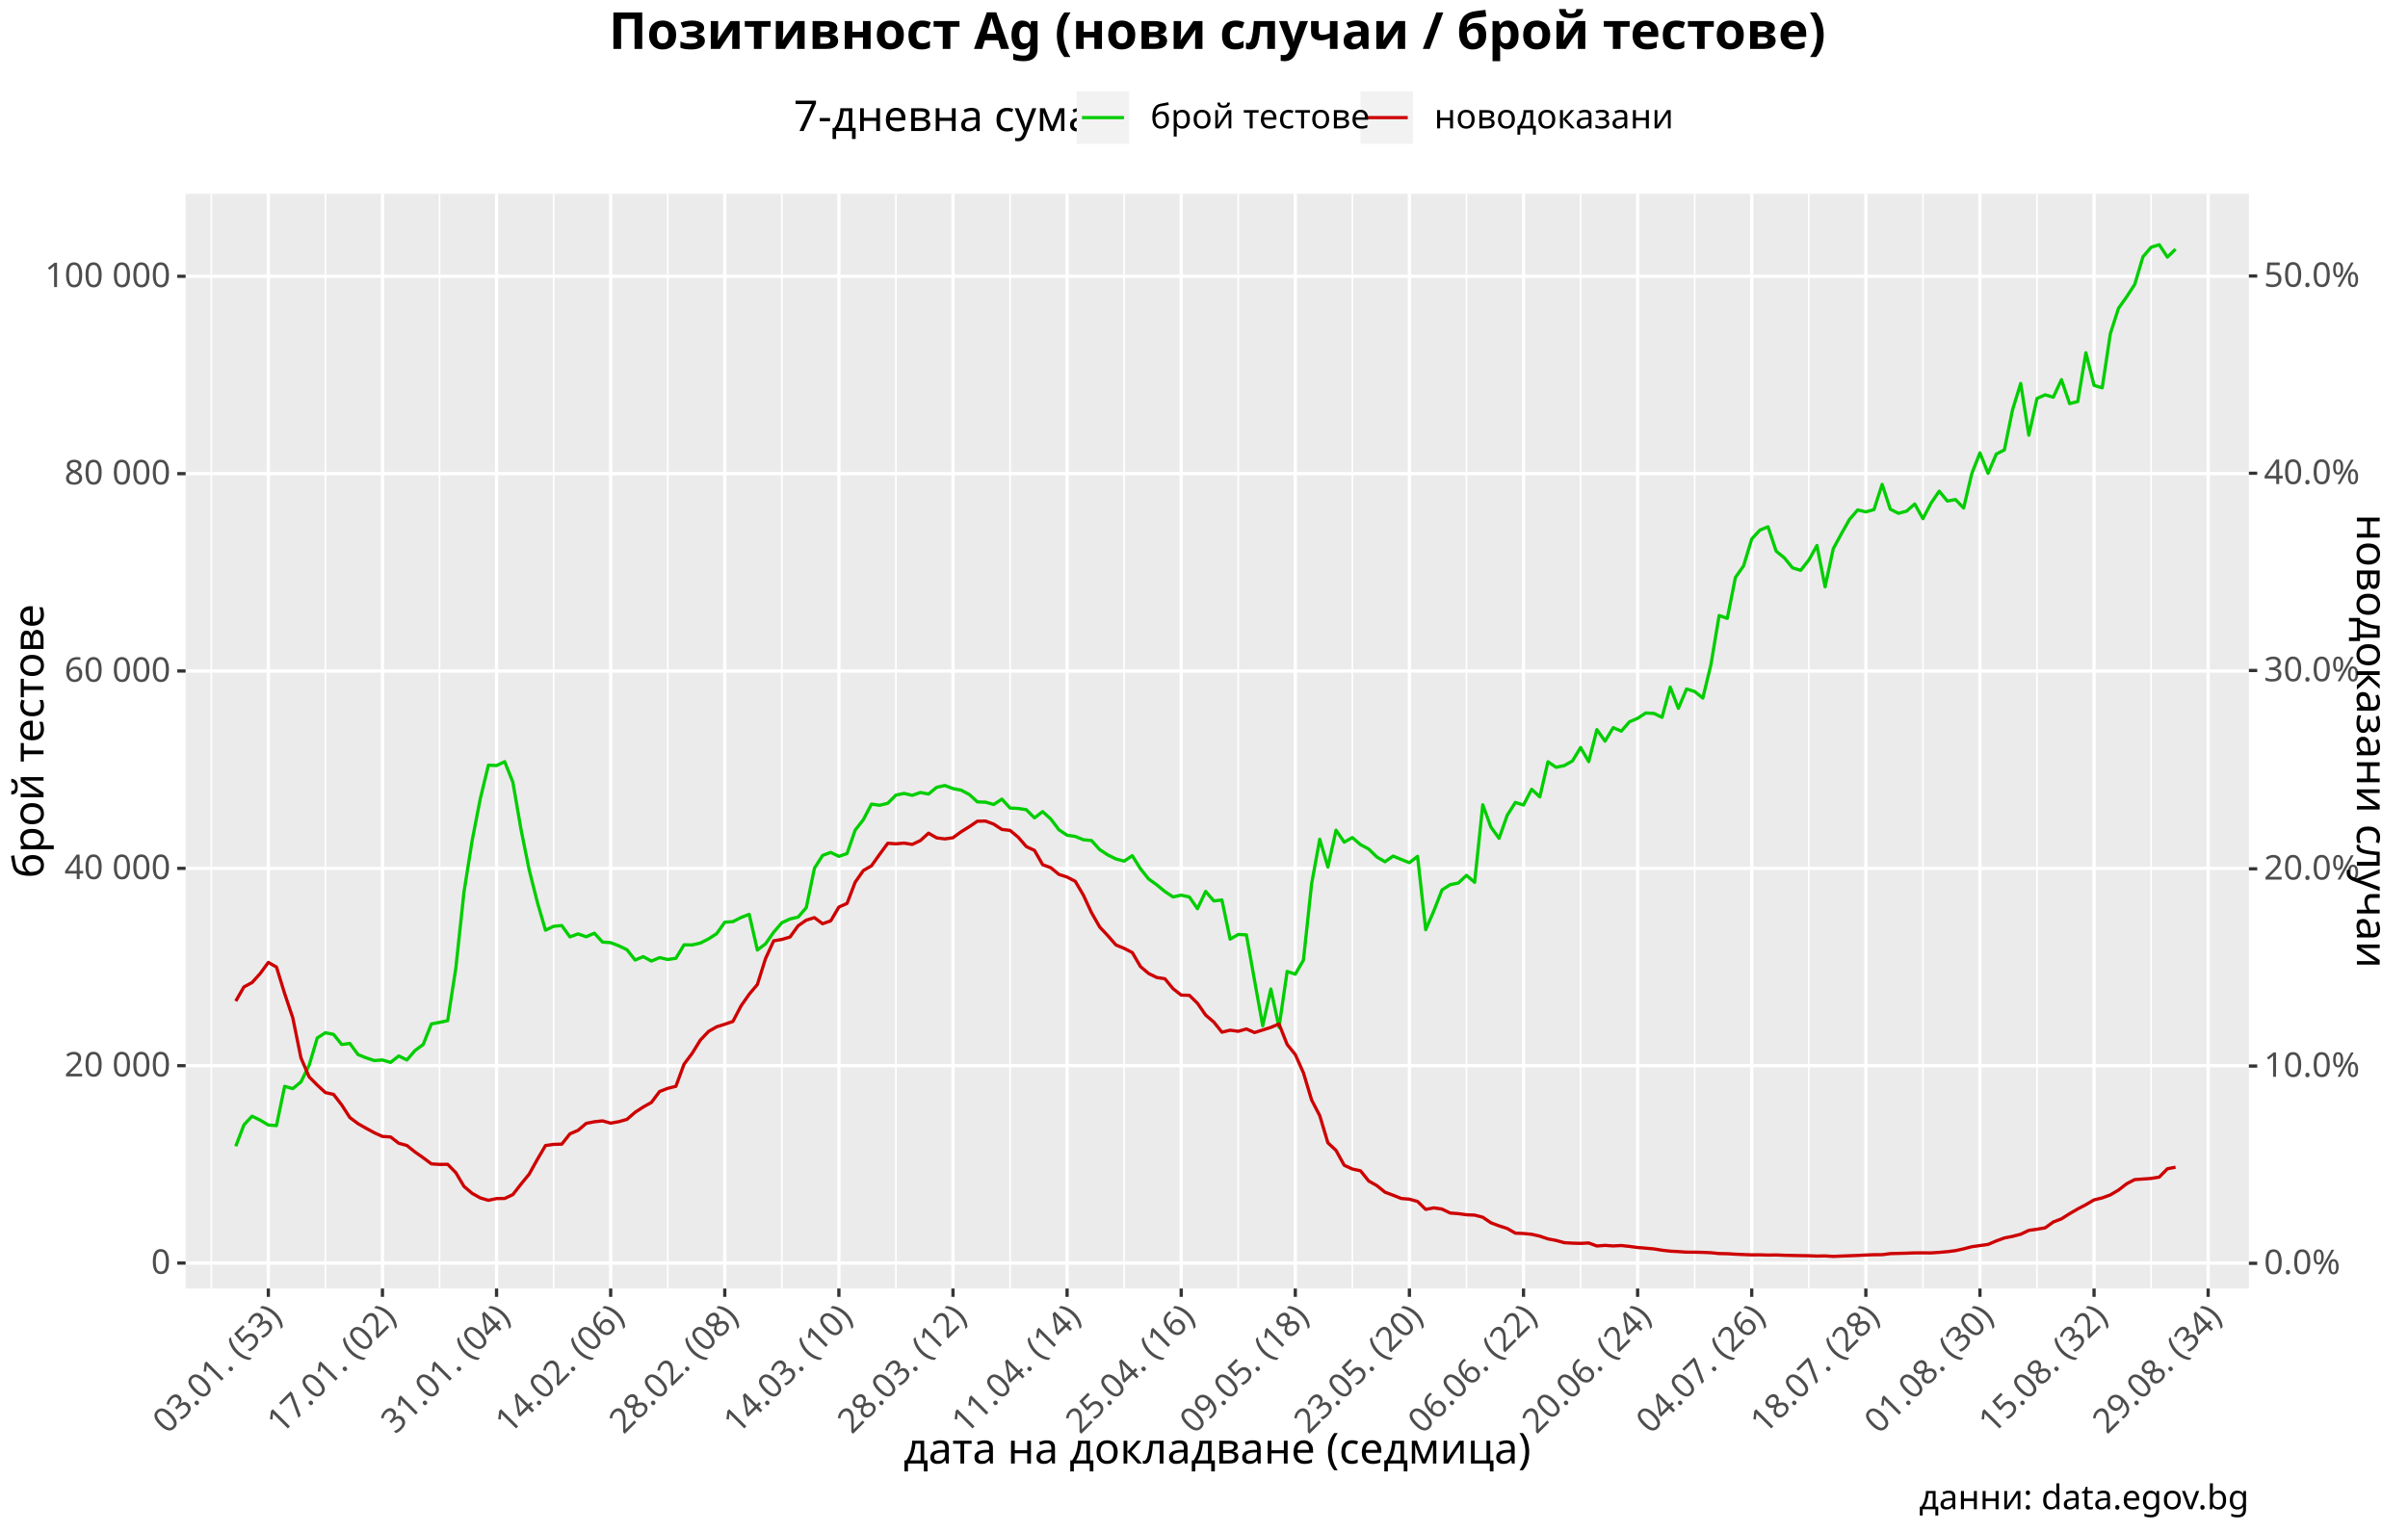
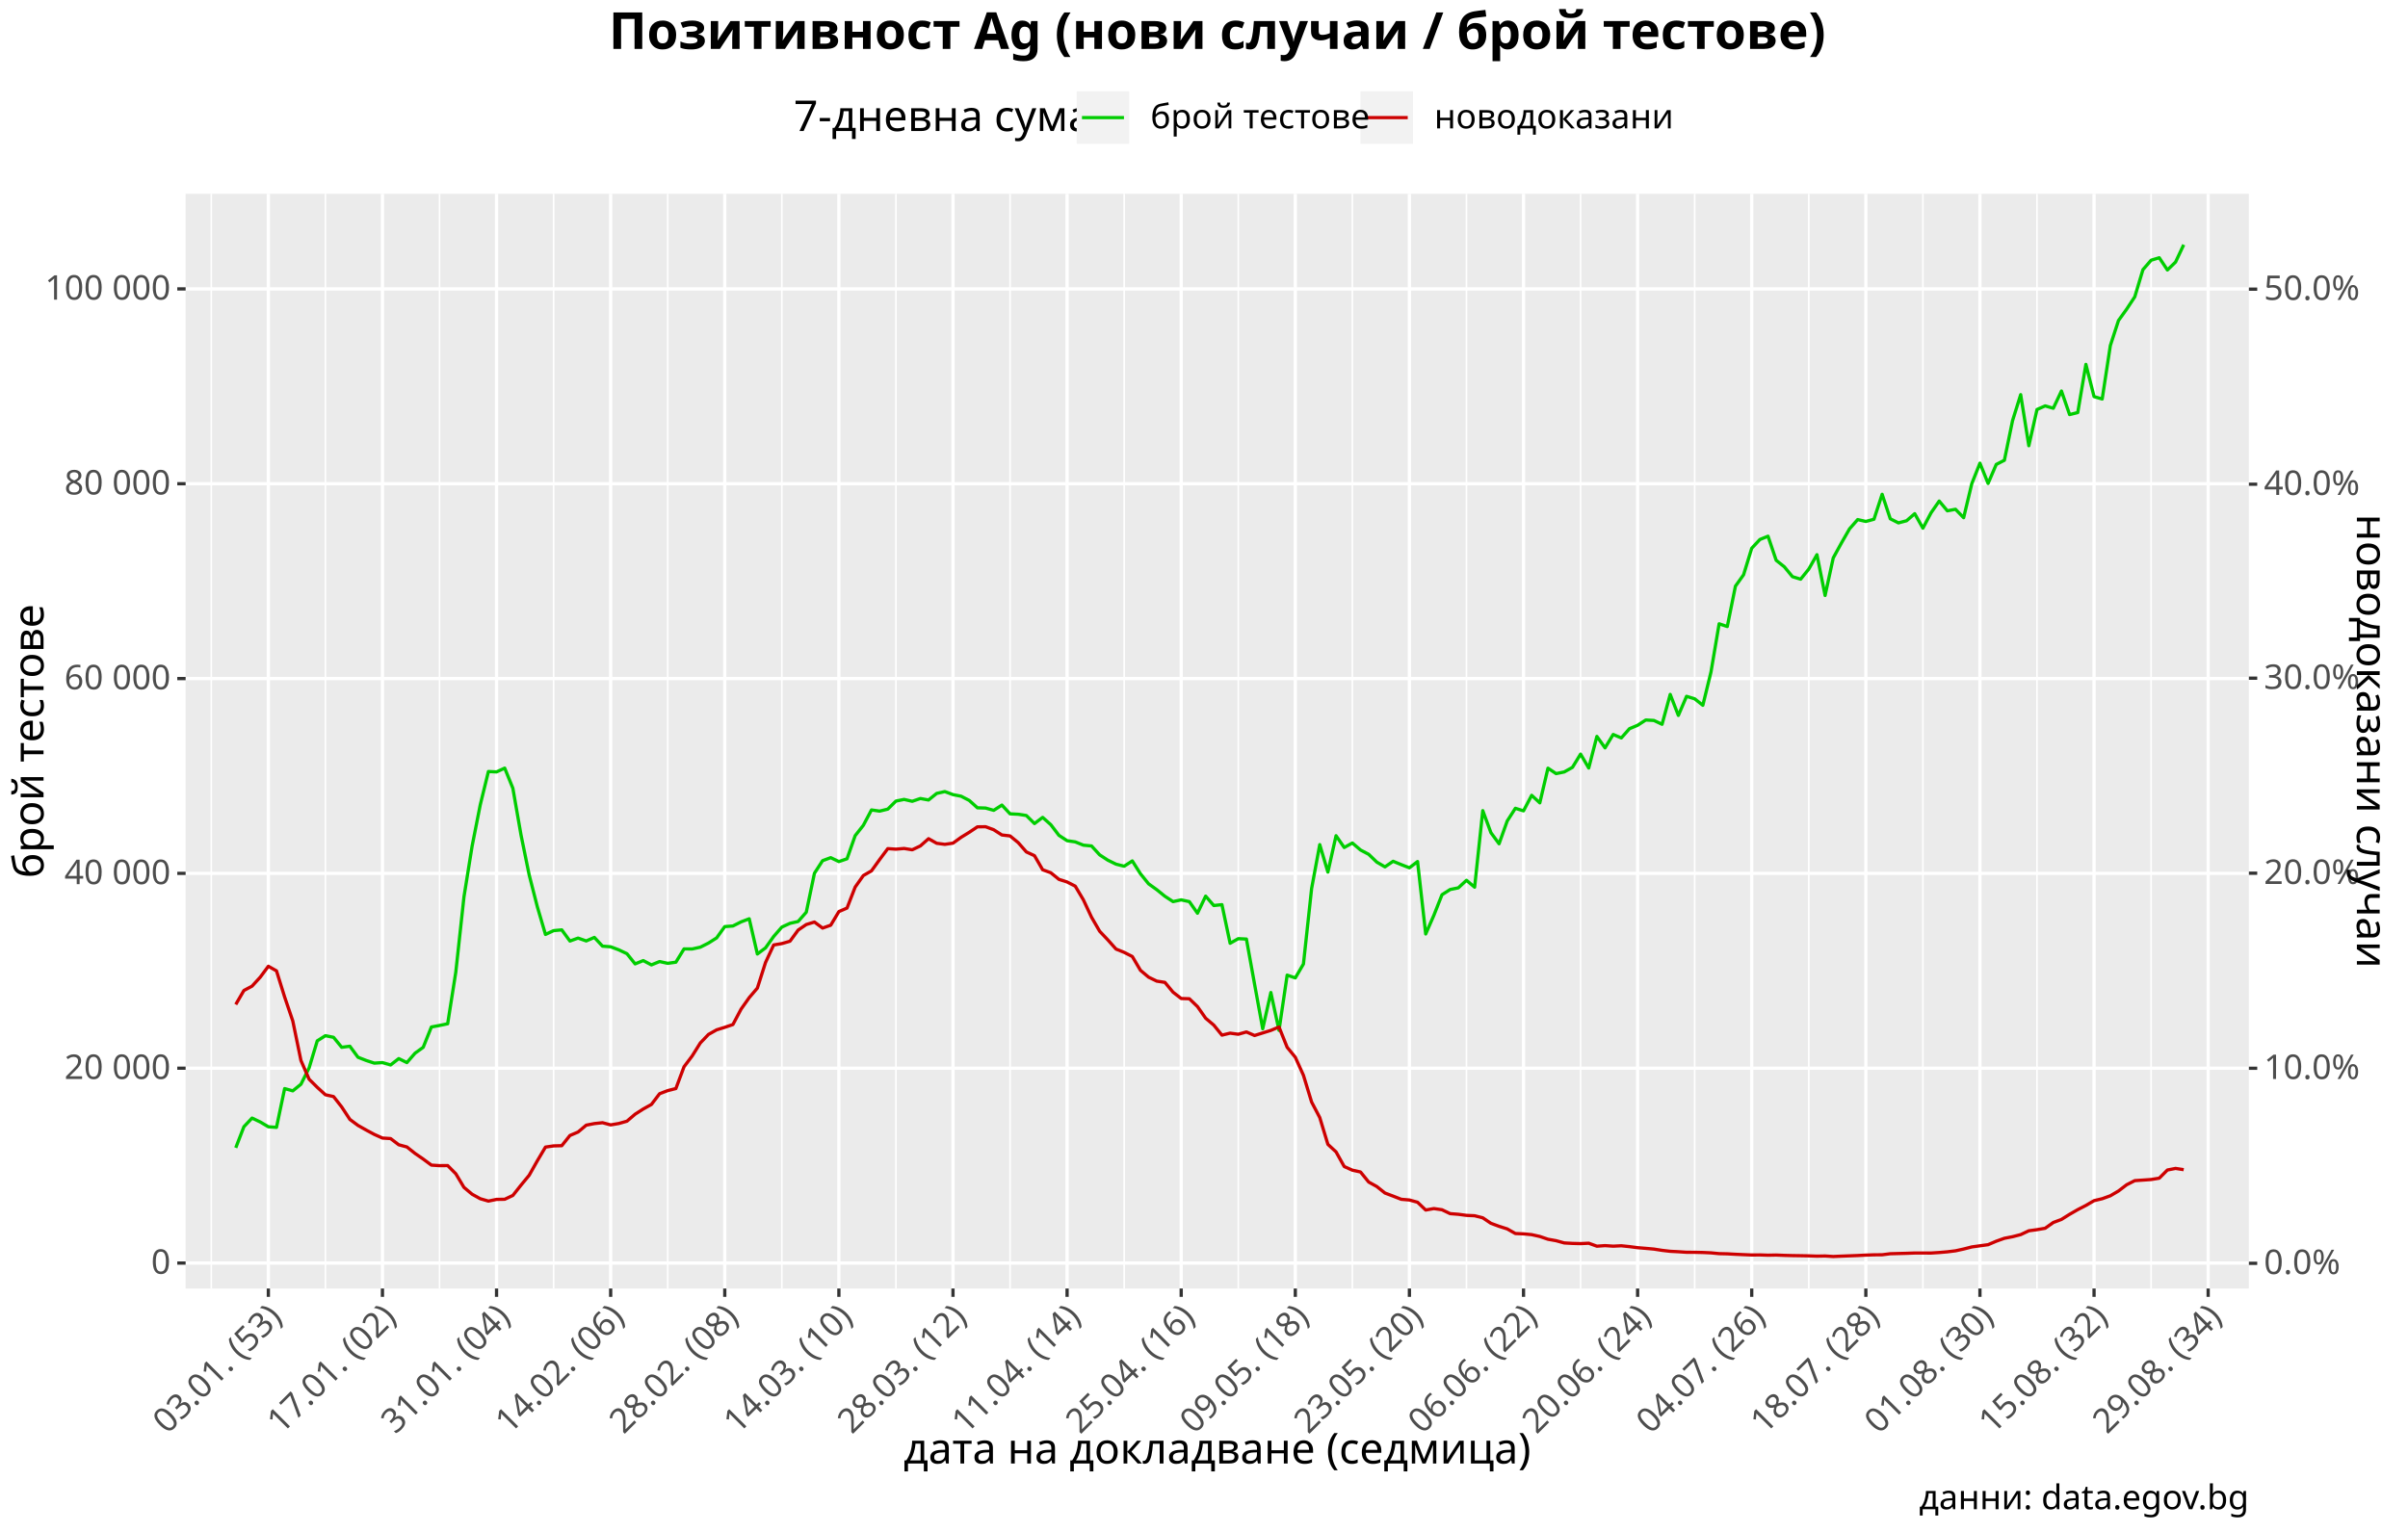
<svg xmlns="http://www.w3.org/2000/svg" class="svglite" viewBox="0 0 792.00 504.00">
  <defs>
    <style type="text/css">
    .svglite line, .svglite polyline, .svglite polygon, .svglite path, .svglite rect, .svglite circle {
      fill: none;
      stroke: #000000;
      stroke-linecap: round;
      stroke-linejoin: round;
      stroke-miterlimit: 10.00;
    }
  </style>
  </defs>
  <rect width="100%" height="100%" style="stroke: none; fill: #FFFFFF;" />
  <defs>
    <clipPath id="cpMC4wMHw3OTIuMDB8MC4wMHw1MDQuMDA=">
      <rect x="0.00" y="0.00" width="792.00" height="504.00" />
    </clipPath>
  </defs>
  <g clip-path="url(#cpMC4wMHw3OTIuMDB8MC4wMHw1MDQuMDA=)">
    <rect x="0.00" y="-0" width="792.00" height="504.00" style="stroke-width: 1.07; stroke: #FFFFFF; fill: #FFFFFF;" />
  </g>
  <defs>
    <clipPath id="cpNjEuMDV8NzM5LjY3fDYzLjc3fDQyMy45Mg==">
      <rect x="61.05" y="63.77" width="678.62" height="360.15" />
    </clipPath>
  </defs>
  <g clip-path="url(#cpNjEuMDV8NzM5LjY3fDYzLjc3fDQyMy45Mg==)">
    <rect x="61.05" y="63.77" width="678.62" height="360.15" style="stroke-width: 1.07; stroke: none; fill: #EBEBEB;" />
    <polyline points="69.50,423.92 69.50,63.77 " style="stroke-width: 0.53; stroke: #FFFFFF; stroke-linecap: butt;" />
    <polyline points="107.03,423.92 107.03,63.77 " style="stroke-width: 0.53; stroke: #FFFFFF; stroke-linecap: butt;" />
    <polyline points="144.56,423.92 144.56,63.77 " style="stroke-width: 0.53; stroke: #FFFFFF; stroke-linecap: butt;" />
    <polyline points="182.09,423.92 182.09,63.77 " style="stroke-width: 0.53; stroke: #FFFFFF; stroke-linecap: butt;" />
    <polyline points="219.62,423.92 219.62,63.77 " style="stroke-width: 0.53; stroke: #FFFFFF; stroke-linecap: butt;" />
    <polyline points="257.15,423.92 257.15,63.77 " style="stroke-width: 0.53; stroke: #FFFFFF; stroke-linecap: butt;" />
    <polyline points="294.68,423.92 294.68,63.77 " style="stroke-width: 0.53; stroke: #FFFFFF; stroke-linecap: butt;" />
    <polyline points="332.21,423.92 332.21,63.77 " style="stroke-width: 0.53; stroke: #FFFFFF; stroke-linecap: butt;" />
    <polyline points="369.74,423.92 369.74,63.77 " style="stroke-width: 0.53; stroke: #FFFFFF; stroke-linecap: butt;" />
    <polyline points="407.27,423.92 407.27,63.77 " style="stroke-width: 0.53; stroke: #FFFFFF; stroke-linecap: butt;" />
    <polyline points="444.80,423.92 444.80,63.77 " style="stroke-width: 0.53; stroke: #FFFFFF; stroke-linecap: butt;" />
    <polyline points="482.33,423.92 482.33,63.77 " style="stroke-width: 0.53; stroke: #FFFFFF; stroke-linecap: butt;" />
    <polyline points="519.86,423.92 519.86,63.77 " style="stroke-width: 0.53; stroke: #FFFFFF; stroke-linecap: butt;" />
    <polyline points="557.39,423.92 557.39,63.77 " style="stroke-width: 0.53; stroke: #FFFFFF; stroke-linecap: butt;" />
    <polyline points="594.92,423.92 594.92,63.77 " style="stroke-width: 0.53; stroke: #FFFFFF; stroke-linecap: butt;" />
    <polyline points="632.45,423.92 632.45,63.77 " style="stroke-width: 0.53; stroke: #FFFFFF; stroke-linecap: butt;" />
    <polyline points="669.98,423.92 669.98,63.77 " style="stroke-width: 0.53; stroke: #FFFFFF; stroke-linecap: butt;" />
    <polyline points="707.51,423.92 707.51,63.77 " style="stroke-width: 0.53; stroke: #FFFFFF; stroke-linecap: butt;" />
    <polyline points="61.05,415.54 739.67,415.54 " style="stroke-width: 1.07; stroke: #FFFFFF; stroke-linecap: butt;" />
-     <polyline points="61.05,350.61 739.67,350.61 " style="stroke-width: 1.07; stroke: #FFFFFF; stroke-linecap: butt;" />
-     <polyline points="61.05,285.69 739.67,285.69 " style="stroke-width: 1.07; stroke: #FFFFFF; stroke-linecap: butt;" />
-     <polyline points="61.05,220.76 739.67,220.76 " style="stroke-width: 1.07; stroke: #FFFFFF; stroke-linecap: butt;" />
-     <polyline points="61.05,155.83 739.67,155.83 " style="stroke-width: 1.07; stroke: #FFFFFF; stroke-linecap: butt;" />
-     <polyline points="61.05,90.90 739.67,90.90 " style="stroke-width: 1.07; stroke: #FFFFFF; stroke-linecap: butt;" />
+     <polyline points="61.05,351.44 739.67,351.44 " style="stroke-width: 1.07; stroke: #FFFFFF; stroke-linecap: butt;" />
+     <polyline points="61.05,287.34 739.67,287.34 " style="stroke-width: 1.07; stroke: #FFFFFF; stroke-linecap: butt;" />
+     <polyline points="61.05,223.25 739.67,223.25 " style="stroke-width: 1.07; stroke: #FFFFFF; stroke-linecap: butt;" />
+     <polyline points="61.05,159.15 739.67,159.15 " style="stroke-width: 1.07; stroke: #FFFFFF; stroke-linecap: butt;" />
+     <polyline points="61.05,95.05 739.67,95.05 " style="stroke-width: 1.07; stroke: #FFFFFF; stroke-linecap: butt;" />
    <polyline points="88.26,423.92 88.26,63.77 " style="stroke-width: 1.07; stroke: #FFFFFF; stroke-linecap: butt;" />
    <polyline points="125.79,423.92 125.79,63.77 " style="stroke-width: 1.07; stroke: #FFFFFF; stroke-linecap: butt;" />
    <polyline points="163.32,423.92 163.32,63.77 " style="stroke-width: 1.07; stroke: #FFFFFF; stroke-linecap: butt;" />
    <polyline points="200.85,423.92 200.85,63.77 " style="stroke-width: 1.07; stroke: #FFFFFF; stroke-linecap: butt;" />
    <polyline points="238.38,423.92 238.38,63.77 " style="stroke-width: 1.07; stroke: #FFFFFF; stroke-linecap: butt;" />
    <polyline points="275.91,423.92 275.91,63.77 " style="stroke-width: 1.07; stroke: #FFFFFF; stroke-linecap: butt;" />
    <polyline points="313.44,423.92 313.44,63.77 " style="stroke-width: 1.07; stroke: #FFFFFF; stroke-linecap: butt;" />
    <polyline points="350.97,423.92 350.97,63.77 " style="stroke-width: 1.07; stroke: #FFFFFF; stroke-linecap: butt;" />
    <polyline points="388.50,423.92 388.50,63.77 " style="stroke-width: 1.07; stroke: #FFFFFF; stroke-linecap: butt;" />
    <polyline points="426.03,423.92 426.03,63.77 " style="stroke-width: 1.07; stroke: #FFFFFF; stroke-linecap: butt;" />
    <polyline points="463.56,423.92 463.56,63.77 " style="stroke-width: 1.07; stroke: #FFFFFF; stroke-linecap: butt;" />
    <polyline points="501.09,423.92 501.09,63.77 " style="stroke-width: 1.07; stroke: #FFFFFF; stroke-linecap: butt;" />
    <polyline points="538.62,423.92 538.62,63.77 " style="stroke-width: 1.07; stroke: #FFFFFF; stroke-linecap: butt;" />
    <polyline points="576.15,423.92 576.15,63.77 " style="stroke-width: 1.07; stroke: #FFFFFF; stroke-linecap: butt;" />
    <polyline points="613.68,423.92 613.68,63.77 " style="stroke-width: 1.07; stroke: #FFFFFF; stroke-linecap: butt;" />
    <polyline points="651.21,423.92 651.21,63.77 " style="stroke-width: 1.07; stroke: #FFFFFF; stroke-linecap: butt;" />
    <polyline points="688.74,423.92 688.74,63.77 " style="stroke-width: 1.07; stroke: #FFFFFF; stroke-linecap: butt;" />
    <polyline points="726.27,423.92 726.27,63.77 " style="stroke-width: 1.07; stroke: #FFFFFF; stroke-linecap: butt;" />
-     <polyline points="77.54,377.14 80.22,370.10 82.90,367.23 85.58,368.52 88.26,370.13 90.94,370.32 93.62,357.41 96.30,358.16 98.98,355.96 101.67,350.50 104.35,341.49 107.03,339.77 109.71,340.32 112.39,343.64 115.07,343.29 117.75,346.96 120.43,348.03 123.11,348.92 125.79,348.74 128.47,349.53 131.15,347.41 133.83,348.73 136.51,345.61 139.19,343.65 141.88,336.87 144.56,336.37 147.24,335.80 149.92,318.55 152.60,293.51 155.28,276.59 157.96,262.81 160.64,251.74 163.32,251.87 166.00,250.60 168.68,257.31 171.36,272.87 174.04,286.16 176.72,296.77 179.41,306.03 182.09,304.76 184.77,304.51 187.45,308.23 190.13,307.25 192.81,308.20 195.49,307.02 198.17,309.94 200.85,310.14 203.53,311.17 206.21,312.45 208.89,315.85 211.57,314.74 214.25,316.19 216.94,315.06 219.62,315.67 222.30,315.28 224.98,310.85 227.66,310.88 230.34,310.27 233.02,308.91 235.70,307.19 238.38,303.41 241.06,303.22 243.74,301.85 246.42,300.82 249.10,312.56 251.78,310.52 254.47,306.70 257.15,303.58 259.83,302.34 262.51,301.72 265.19,298.62 267.87,285.65 270.55,281.44 273.23,280.44 275.91,281.75 278.59,280.82 281.27,273.12 283.95,269.68 286.63,264.55 289.31,264.94 292.00,264.27 294.68,261.58 297.36,261.04 300.04,261.67 302.72,260.73 305.40,261.23 308.08,259.03 310.76,258.43 313.44,259.44 316.12,259.97 318.80,261.38 321.48,263.83 324.16,263.92 326.84,264.68 329.53,262.92 332.21,265.84 334.89,265.98 337.57,266.40 340.25,269.08 342.93,267.02 345.61,269.46 348.29,273.01 350.97,274.79 353.65,275.18 356.33,276.28 359.01,276.54 361.69,279.52 364.37,281.28 367.06,282.61 369.74,283.31 372.42,281.53 375.10,285.82 377.78,289.17 380.46,291.11 383.14,293.31 385.82,295.09 388.50,294.51 391.18,295.10 393.86,298.96 396.54,293.27 399.22,296.40 401.90,296.10 404.59,308.98 407.27,307.44 409.95,307.57 412.63,322.59 415.31,337.48 417.99,325.39 420.67,338.00 423.35,319.59 426.03,320.51 428.71,315.87 431.39,290.76 434.07,276.10 436.75,285.26 439.43,273.13 442.12,277.07 444.80,275.56 447.48,277.89 450.16,279.32 452.84,281.93 455.52,283.52 458.20,281.65 460.88,282.76 463.56,283.83 466.24,281.74 468.92,305.88 471.60,299.67 474.28,292.79 476.96,291.06 479.65,290.51 482.33,287.99 485.01,290.28 487.69,264.77 490.37,272.12 493.05,275.81 495.73,268.23 498.41,263.99 501.09,264.85 503.77,259.67 506.45,262.18 509.13,250.62 511.81,252.44 514.49,251.88 517.18,250.36 519.86,245.93 522.54,250.58 525.22,240.04 527.90,243.85 530.58,239.40 533.26,240.54 535.94,237.47 538.62,236.33 541.30,234.57 543.98,234.72 546.66,236.00 549.34,226.04 552.02,233.04 554.71,226.68 557.39,227.51 560.07,229.67 562.75,218.57 565.43,202.51 568.11,203.43 570.79,189.97 573.47,186.17 576.15,177.33 578.83,174.42 581.51,173.31 584.19,181.35 586.87,183.52 589.55,186.81 592.24,187.64 594.92,184.26 597.60,179.47 600.28,193.07 602.96,180.55 605.64,175.60 608.32,170.86 611.00,167.78 613.68,168.40 616.36,167.66 619.04,159.35 621.72,167.52 624.40,168.88 627.08,168.17 629.76,165.81 632.45,170.65 635.13,165.53 637.81,161.60 640.49,164.85 643.17,164.34 645.85,167.14 648.53,155.80 651.21,148.98 653.89,155.74 656.57,149.40 659.25,148.02 661.93,134.83 664.61,126.14 667.29,143.17 669.98,131.10 672.66,129.89 675.34,130.68 678.02,124.92 680.70,132.79 683.38,132.11 686.06,116.06 688.74,126.79 691.42,127.59 694.10,109.78 696.78,101.44 699.46,97.66 702.14,93.53 704.82,84.50 707.51,81.34 710.19,80.52 712.87,84.59 715.55,81.96 " style="stroke-width: 1.07; stroke: #00CD00; stroke-linecap: butt;" />
-     <polyline points="77.54,329.37 80.22,324.71 82.90,323.26 85.58,320.29 88.26,316.63 90.94,318.17 93.62,326.88 96.30,334.87 98.98,348.04 101.67,354.29 104.35,356.99 107.03,359.46 109.71,360.06 112.39,363.53 115.07,367.67 117.75,369.68 120.43,371.21 123.11,372.67 125.79,373.89 128.47,374.06 131.15,376.13 133.83,376.86 136.51,379.01 139.19,380.89 141.88,382.91 144.56,383.09 147.24,383.06 149.92,385.79 152.60,390.32 155.28,392.61 157.96,394.11 160.64,394.90 163.32,394.33 166.00,394.29 168.68,393.02 171.36,389.58 174.04,386.30 176.72,381.48 179.41,376.89 182.09,376.50 184.77,376.43 187.45,373.04 190.13,371.88 192.81,369.59 195.49,369.06 198.17,368.77 200.85,369.51 203.53,369.03 206.21,368.27 208.89,365.94 211.57,364.21 214.25,362.70 216.94,359.11 219.62,358.07 222.30,357.39 224.98,350.13 227.66,346.53 230.34,342.20 233.02,339.36 235.70,337.82 238.38,336.98 241.06,336.05 243.74,330.93 246.42,327.09 249.10,323.91 251.78,315.39 254.47,309.53 257.15,309.08 259.83,308.29 262.51,304.58 265.19,302.73 267.87,301.90 270.55,303.91 273.23,302.96 275.91,298.42 278.59,297.24 281.27,290.25 283.95,286.41 286.63,284.85 289.31,281.08 292.00,277.43 294.68,277.62 297.36,277.38 300.04,277.82 302.72,276.54 305.40,274.12 308.08,275.66 310.76,276.00 313.44,275.61 316.12,273.65 318.80,271.99 321.48,270.17 324.16,270.13 326.84,271.14 329.53,272.89 332.21,273.20 334.89,275.43 337.57,278.53 340.25,279.78 342.93,284.48 345.61,285.47 348.29,287.68 350.97,288.55 353.65,289.94 356.33,294.50 359.01,300.29 361.69,304.98 364.37,307.84 367.06,310.91 369.74,312.01 372.42,313.39 375.10,317.99 377.78,320.27 380.46,321.59 383.14,322.01 385.82,325.28 388.50,327.38 391.18,327.46 393.86,330.08 396.54,333.95 399.22,336.25 401.90,339.59 404.59,338.94 407.27,339.30 409.95,338.53 412.63,339.71 415.31,338.86 417.99,338.01 420.67,336.87 423.35,343.64 426.03,346.96 428.71,352.98 431.39,361.88 434.07,367.05 436.75,375.98 439.43,378.49 442.12,383.38 444.80,384.60 447.48,385.19 450.16,388.54 452.84,390.05 455.52,392.22 458.20,393.23 460.88,394.30 463.56,394.53 466.24,395.28 468.92,397.88 471.60,397.39 474.28,397.79 476.96,399.08 479.65,399.29 482.33,399.66 485.01,399.77 487.69,400.47 490.37,402.30 493.05,403.31 495.73,404.17 498.41,405.71 501.09,405.82 503.77,406.08 506.45,406.69 509.13,407.60 511.81,408.10 514.49,408.84 517.18,409.00 519.86,409.07 522.54,408.94 525.22,409.93 527.90,409.73 530.58,409.92 533.26,409.78 535.94,410.07 538.62,410.43 541.30,410.65 543.98,410.89 546.66,411.32 549.34,411.63 552.02,411.78 554.71,411.96 557.39,411.97 560.07,412.03 562.75,412.15 565.43,412.42 568.11,412.47 570.79,412.63 573.47,412.75 576.15,412.85 578.83,412.83 581.51,412.92 584.19,412.88 586.87,412.99 589.55,413.05 592.24,413.10 594.92,413.14 597.60,413.24 600.28,413.19 602.96,413.36 605.64,413.24 608.32,413.14 611.00,413.04 613.68,412.90 616.36,412.80 619.04,412.79 621.72,412.44 624.40,412.37 627.08,412.30 629.76,412.20 632.45,412.19 635.13,412.21 637.81,412.03 640.49,411.80 643.17,411.46 645.85,410.87 648.53,410.17 651.21,409.79 653.89,409.42 656.57,408.27 659.25,407.29 661.93,406.76 664.61,406.07 667.29,404.79 669.98,404.42 672.66,403.96 675.34,402.03 678.02,401.00 680.70,399.30 683.38,397.74 686.06,396.34 688.74,394.76 691.42,394.11 694.10,393.12 696.78,391.54 699.46,389.46 702.14,388.08 704.82,387.90 707.51,387.71 710.19,387.26 712.87,384.53 715.55,384.01 " style="stroke-width: 1.07; stroke: #CD0000; stroke-linecap: butt;" />
+     <polyline points="77.54,377.63 80.22,370.69 82.90,367.85 85.58,369.12 88.26,370.71 90.94,370.90 93.62,358.15 96.30,358.89 98.98,356.72 101.67,351.33 104.35,342.44 107.03,340.74 109.71,341.28 112.39,344.56 115.07,344.21 117.75,347.84 120.43,348.89 123.11,349.77 125.79,349.59 128.47,350.37 131.15,348.28 133.83,349.59 136.51,346.50 139.19,344.57 141.88,337.88 144.56,337.38 147.24,336.82 149.92,319.79 152.60,295.07 155.28,278.36 157.96,264.77 160.64,253.83 163.32,253.96 166.00,252.71 168.68,259.33 171.36,274.69 174.04,287.81 176.72,298.29 179.41,307.43 182.09,306.18 184.77,305.93 187.45,309.60 190.13,308.63 192.81,309.57 195.49,308.41 198.17,311.29 200.85,311.49 203.53,312.50 206.21,313.77 208.89,317.12 211.57,316.03 214.25,317.45 216.94,316.35 219.62,316.94 222.30,316.56 224.98,312.19 227.66,312.21 230.34,311.62 233.02,310.27 235.70,308.57 238.38,304.85 241.06,304.65 243.74,303.30 246.42,302.28 249.10,313.87 251.78,311.86 254.47,308.09 257.15,305.01 259.83,303.78 262.51,303.17 265.19,300.11 267.87,287.31 270.55,283.16 273.23,282.17 275.91,283.46 278.59,282.54 281.27,274.93 283.95,271.54 286.63,266.47 289.31,266.86 292.00,266.20 294.68,263.55 297.36,263.01 300.04,263.63 302.72,262.71 305.40,263.20 308.08,261.03 310.76,260.43 313.44,261.43 316.12,261.96 318.80,263.35 321.48,265.77 324.16,265.85 326.84,266.60 329.53,264.87 332.21,267.75 334.89,267.89 337.57,268.30 340.25,270.95 342.93,268.92 345.61,271.32 348.29,274.83 350.97,276.59 353.65,276.98 356.33,278.06 359.01,278.32 361.69,281.25 364.37,283.00 367.06,284.31 369.74,284.99 372.42,283.24 375.10,287.47 377.78,290.78 380.46,292.70 383.14,294.87 385.82,296.63 388.50,296.06 391.18,296.64 393.86,300.45 396.54,294.83 399.22,297.92 401.90,297.63 404.59,310.34 407.27,308.82 409.95,308.95 412.63,323.78 415.31,338.47 417.99,326.54 420.67,338.99 423.35,320.82 426.03,321.73 428.71,317.15 431.39,292.35 434.07,277.88 436.75,286.92 439.43,274.95 442.12,278.83 444.80,277.35 447.48,279.65 450.16,281.06 452.84,283.64 455.52,285.20 458.20,283.36 460.88,284.46 463.56,285.51 466.24,283.45 468.92,307.28 471.60,301.15 474.28,294.36 476.96,292.65 479.65,292.10 482.33,289.62 485.01,291.88 487.69,266.70 490.37,273.95 493.05,277.60 495.73,270.11 498.41,265.93 501.09,266.77 503.77,261.66 506.45,264.14 509.13,252.73 511.81,254.52 514.49,253.97 517.18,252.47 519.86,248.10 522.54,252.68 525.22,242.28 527.90,246.05 530.58,241.64 533.26,242.78 535.94,239.74 538.62,238.62 541.30,236.88 543.98,237.03 546.66,238.29 549.34,228.46 552.02,235.37 554.71,229.09 557.39,229.91 560.07,232.04 562.75,221.08 565.43,205.23 568.11,206.13 570.79,192.85 573.47,189.10 576.15,180.37 578.83,177.50 581.51,176.41 584.19,184.34 586.87,186.48 589.55,189.73 592.24,190.55 594.92,187.22 597.60,182.49 600.28,195.91 602.96,183.56 605.64,178.67 608.32,173.99 611.00,170.94 613.68,171.56 616.36,170.83 619.04,162.62 621.72,170.68 624.40,172.03 627.08,171.33 629.76,169.00 632.45,173.77 635.13,168.72 637.81,164.85 640.49,168.06 643.17,167.55 645.85,170.32 648.53,159.12 651.21,152.38 653.89,159.05 656.57,152.80 659.25,151.43 661.93,138.41 664.61,129.84 667.29,146.64 669.98,134.73 672.66,133.54 675.34,134.32 678.02,128.64 680.70,136.40 683.38,135.73 686.06,119.88 688.74,130.48 691.42,131.27 694.10,113.68 696.78,105.45 699.46,101.72 702.14,97.65 704.82,88.72 707.51,85.61 710.19,84.80 712.87,88.82 715.55,86.22 718.23,80.52 " style="stroke-width: 1.07; stroke: #00CD00; stroke-linecap: butt;" />
+     <polyline points="77.54,330.47 80.22,325.87 82.90,324.44 85.58,321.51 88.26,317.90 90.94,319.41 93.62,328.02 96.30,335.90 98.98,348.90 101.67,355.07 104.35,357.73 107.03,360.18 109.71,360.77 112.39,364.20 115.07,368.28 117.75,370.27 120.43,371.78 123.11,373.22 125.79,374.42 128.47,374.59 131.15,376.63 133.83,377.35 136.51,379.48 139.19,381.33 141.88,383.32 144.56,383.50 147.24,383.47 149.92,386.17 152.60,390.65 155.28,392.90 157.96,394.38 160.64,395.16 163.32,394.60 166.00,394.56 168.68,393.30 171.36,389.92 174.04,386.67 176.72,381.92 179.41,377.39 182.09,377.00 184.77,376.93 187.45,373.58 190.13,372.44 192.81,370.18 195.49,369.66 198.17,369.37 200.85,370.09 203.53,369.63 206.21,368.87 208.89,366.57 211.57,364.86 214.25,363.37 216.94,359.83 219.62,358.81 222.30,358.13 224.98,350.96 227.66,347.41 230.34,343.13 233.02,340.33 235.70,338.82 238.38,337.99 241.06,337.07 243.74,332.01 246.42,328.22 249.10,325.08 251.78,316.67 254.47,310.89 257.15,310.44 259.83,309.66 262.51,306.00 265.19,304.17 267.87,303.35 270.55,305.34 273.23,304.39 275.91,299.91 278.59,298.75 281.27,291.85 283.95,288.06 286.63,286.52 289.31,282.80 292.00,279.20 294.68,279.38 297.36,279.15 300.04,279.58 302.72,278.31 305.40,275.93 308.08,277.44 310.76,277.79 313.44,277.40 316.12,275.47 318.80,273.82 321.48,272.03 324.16,271.99 326.84,272.99 329.53,274.71 332.21,275.02 334.89,277.22 337.57,280.28 340.25,281.52 342.93,286.15 345.61,287.13 348.29,289.31 350.97,290.17 353.65,291.54 356.33,296.05 359.01,301.77 361.69,306.39 364.37,309.22 367.06,312.24 369.74,313.33 372.42,314.69 375.10,319.23 377.78,321.49 380.46,322.79 383.14,323.20 385.82,326.43 388.50,328.51 391.18,328.59 393.86,331.17 396.54,334.99 399.22,337.26 401.90,340.56 404.59,339.91 407.27,340.27 409.95,339.51 412.63,340.68 415.31,339.84 417.99,339.00 420.67,337.88 423.35,344.56 426.03,347.83 428.71,353.78 431.39,362.56 434.07,367.67 436.75,376.49 439.43,378.97 442.12,383.79 444.80,384.99 447.48,385.58 450.16,388.89 452.84,390.37 455.52,392.51 458.20,393.52 460.88,394.57 463.56,394.80 466.24,395.54 468.92,398.10 471.60,397.62 474.28,398.01 476.96,399.29 479.65,399.50 482.33,399.86 485.01,399.98 487.69,400.66 490.37,402.47 493.05,403.46 495.73,404.31 498.41,405.83 501.09,405.94 503.77,406.20 506.45,406.80 509.13,407.71 511.81,408.19 514.49,408.93 517.18,409.08 519.86,409.15 522.54,409.02 525.22,410.00 527.90,409.81 530.58,409.99 533.26,409.86 535.94,410.14 538.62,410.49 541.30,410.71 543.98,410.95 546.66,411.37 549.34,411.68 552.02,411.82 554.71,412.00 557.39,412.01 560.07,412.07 562.75,412.19 565.43,412.45 568.11,412.51 570.79,412.66 573.47,412.78 576.15,412.89 578.83,412.87 581.51,412.96 584.19,412.91 586.87,413.02 589.55,413.09 592.24,413.13 594.92,413.18 597.60,413.27 600.28,413.22 602.96,413.39 605.64,413.27 608.32,413.17 611.00,413.07 613.68,412.93 616.36,412.84 619.04,412.82 621.72,412.48 624.40,412.41 627.08,412.34 629.76,412.24 632.45,412.24 635.13,412.25 637.81,412.08 640.49,411.85 643.17,411.52 645.85,410.93 648.53,410.24 651.21,409.87 653.89,409.50 656.57,408.36 659.25,407.40 661.93,406.88 664.61,406.19 667.29,404.93 669.98,404.56 672.66,404.10 675.34,402.20 678.02,401.19 680.70,399.51 683.38,397.97 686.06,396.59 688.74,395.02 691.42,394.38 694.10,393.41 696.78,391.84 699.46,389.79 702.14,388.43 704.82,388.25 707.51,388.06 710.19,387.62 712.87,384.93 715.55,384.41 718.23,384.82 " style="stroke-width: 1.07; stroke: #CD0000; stroke-linecap: butt;" />
  </g>
  <g clip-path="url(#cpMC4wMHw3OTIuMDB8MC4wMHw1MDQuMDA=)">
    <text x="56.12" y="419.08" text-anchor="end" style="font-size: 11.20px; fill: #4D4D4D; font-family: Calibri;" textLength="5.67px" lengthAdjust="spacingAndGlyphs">0</text>
-     <text x="56.12" y="354.15" text-anchor="end" style="font-size: 11.20px; fill: #4D4D4D; font-family: Calibri;" textLength="30.90px" lengthAdjust="spacingAndGlyphs">20 000</text>
-     <text x="56.12" y="289.22" text-anchor="end" style="font-size: 11.20px; fill: #4D4D4D; font-family: Calibri;" textLength="30.90px" lengthAdjust="spacingAndGlyphs">40 000</text>
-     <text x="56.12" y="224.29" text-anchor="end" style="font-size: 11.20px; fill: #4D4D4D; font-family: Calibri;" textLength="30.90px" lengthAdjust="spacingAndGlyphs">60 000</text>
-     <text x="56.12" y="159.36" text-anchor="end" style="font-size: 11.20px; fill: #4D4D4D; font-family: Calibri;" textLength="30.90px" lengthAdjust="spacingAndGlyphs">80 000</text>
-     <text x="56.12" y="94.44" text-anchor="end" style="font-size: 11.20px; fill: #4D4D4D; font-family: Calibri;" textLength="36.57px" lengthAdjust="spacingAndGlyphs">100 000</text>
+     <text x="56.12" y="354.98" text-anchor="end" style="font-size: 11.20px; fill: #4D4D4D; font-family: Calibri;" textLength="30.90px" lengthAdjust="spacingAndGlyphs">20 000</text>
+     <text x="56.12" y="290.88" text-anchor="end" style="font-size: 11.20px; fill: #4D4D4D; font-family: Calibri;" textLength="30.90px" lengthAdjust="spacingAndGlyphs">40 000</text>
+     <text x="56.12" y="226.78" text-anchor="end" style="font-size: 11.20px; fill: #4D4D4D; font-family: Calibri;" textLength="30.90px" lengthAdjust="spacingAndGlyphs">60 000</text>
+     <text x="56.12" y="162.68" text-anchor="end" style="font-size: 11.20px; fill: #4D4D4D; font-family: Calibri;" textLength="30.90px" lengthAdjust="spacingAndGlyphs">80 000</text>
+     <text x="56.12" y="98.58" text-anchor="end" style="font-size: 11.20px; fill: #4D4D4D; font-family: Calibri;" textLength="36.57px" lengthAdjust="spacingAndGlyphs">100 000</text>
    <polyline points="58.31,415.54 61.05,415.54 " style="stroke-width: 1.07; stroke: #333333; stroke-linecap: butt;" />
-     <polyline points="58.31,350.61 61.05,350.61 " style="stroke-width: 1.07; stroke: #333333; stroke-linecap: butt;" />
-     <polyline points="58.31,285.69 61.05,285.69 " style="stroke-width: 1.07; stroke: #333333; stroke-linecap: butt;" />
-     <polyline points="58.31,220.76 61.05,220.76 " style="stroke-width: 1.07; stroke: #333333; stroke-linecap: butt;" />
-     <polyline points="58.31,155.83 61.05,155.83 " style="stroke-width: 1.07; stroke: #333333; stroke-linecap: butt;" />
-     <polyline points="58.31,90.90 61.05,90.90 " style="stroke-width: 1.07; stroke: #333333; stroke-linecap: butt;" />
+     <polyline points="58.31,351.44 61.05,351.44 " style="stroke-width: 1.07; stroke: #333333; stroke-linecap: butt;" />
+     <polyline points="58.31,287.34 61.05,287.34 " style="stroke-width: 1.07; stroke: #333333; stroke-linecap: butt;" />
+     <polyline points="58.31,223.25 61.05,223.25 " style="stroke-width: 1.07; stroke: #333333; stroke-linecap: butt;" />
+     <polyline points="58.31,159.15 61.05,159.15 " style="stroke-width: 1.07; stroke: #333333; stroke-linecap: butt;" />
+     <polyline points="58.31,95.05 61.05,95.05 " style="stroke-width: 1.07; stroke: #333333; stroke-linecap: butt;" />
    <polyline points="739.67,415.63 742.41,415.63 " style="stroke-width: 1.07; stroke: #333333; stroke-linecap: butt;" />
-     <polyline points="739.67,350.73 742.41,350.73 " style="stroke-width: 1.07; stroke: #333333; stroke-linecap: butt;" />
-     <polyline points="739.67,285.84 742.41,285.84 " style="stroke-width: 1.07; stroke: #333333; stroke-linecap: butt;" />
-     <polyline points="739.67,220.59 742.41,220.59 " style="stroke-width: 1.07; stroke: #333333; stroke-linecap: butt;" />
-     <polyline points="739.67,155.70 742.41,155.70 " style="stroke-width: 1.07; stroke: #333333; stroke-linecap: butt;" />
-     <polyline points="739.67,90.81 742.41,90.81 " style="stroke-width: 1.07; stroke: #333333; stroke-linecap: butt;" />
+     <polyline points="739.67,351.46 742.41,351.46 " style="stroke-width: 1.07; stroke: #333333; stroke-linecap: butt;" />
+     <polyline points="739.67,287.29 742.41,287.29 " style="stroke-width: 1.07; stroke: #333333; stroke-linecap: butt;" />
+     <polyline points="739.67,223.12 742.41,223.12 " style="stroke-width: 1.07; stroke: #333333; stroke-linecap: butt;" />
+     <polyline points="739.67,159.31 742.41,159.31 " style="stroke-width: 1.07; stroke: #333333; stroke-linecap: butt;" />
+     <polyline points="739.67,95.14 742.41,95.14 " style="stroke-width: 1.07; stroke: #333333; stroke-linecap: butt;" />
    <text x="744.61" y="419.16" style="font-size: 11.20px; fill: #4D4D4D; font-family: Calibri;" textLength="22.17px" lengthAdjust="spacingAndGlyphs">0.0%</text>
-     <text x="744.61" y="354.27" style="font-size: 11.20px; fill: #4D4D4D; font-family: Calibri;" textLength="27.84px" lengthAdjust="spacingAndGlyphs">10.0%</text>
-     <text x="744.61" y="289.38" style="font-size: 11.20px; fill: #4D4D4D; font-family: Calibri;" textLength="27.84px" lengthAdjust="spacingAndGlyphs">20.0%</text>
-     <text x="744.61" y="224.13" style="font-size: 11.20px; fill: #4D4D4D; font-family: Calibri;" textLength="27.84px" lengthAdjust="spacingAndGlyphs">30.0%</text>
-     <text x="744.61" y="159.24" style="font-size: 11.20px; fill: #4D4D4D; font-family: Calibri;" textLength="27.84px" lengthAdjust="spacingAndGlyphs">40.0%</text>
-     <text x="744.61" y="94.35" style="font-size: 11.20px; fill: #4D4D4D; font-family: Calibri;" textLength="27.84px" lengthAdjust="spacingAndGlyphs">50.0%</text>
+     <text x="744.61" y="354.99" style="font-size: 11.20px; fill: #4D4D4D; font-family: Calibri;" textLength="27.84px" lengthAdjust="spacingAndGlyphs">10.0%</text>
+     <text x="744.61" y="290.82" style="font-size: 11.20px; fill: #4D4D4D; font-family: Calibri;" textLength="27.84px" lengthAdjust="spacingAndGlyphs">20.0%</text>
+     <text x="744.61" y="226.65" style="font-size: 11.20px; fill: #4D4D4D; font-family: Calibri;" textLength="27.84px" lengthAdjust="spacingAndGlyphs">30.0%</text>
+     <text x="744.61" y="162.84" style="font-size: 11.20px; fill: #4D4D4D; font-family: Calibri;" textLength="27.84px" lengthAdjust="spacingAndGlyphs">40.0%</text>
+     <text x="744.61" y="98.67" style="font-size: 11.20px; fill: #4D4D4D; font-family: Calibri;" textLength="27.84px" lengthAdjust="spacingAndGlyphs">50.0%</text>
    <polyline points="88.26,426.66 88.26,423.92 " style="stroke-width: 1.07; stroke: #333333; stroke-linecap: butt;" />
    <polyline points="125.79,426.66 125.79,423.92 " style="stroke-width: 1.07; stroke: #333333; stroke-linecap: butt;" />
    <polyline points="163.32,426.66 163.32,423.92 " style="stroke-width: 1.07; stroke: #333333; stroke-linecap: butt;" />
    <polyline points="200.85,426.66 200.85,423.92 " style="stroke-width: 1.07; stroke: #333333; stroke-linecap: butt;" />
    <polyline points="238.38,426.66 238.38,423.92 " style="stroke-width: 1.07; stroke: #333333; stroke-linecap: butt;" />
    <polyline points="275.91,426.66 275.91,423.92 " style="stroke-width: 1.07; stroke: #333333; stroke-linecap: butt;" />
    <polyline points="313.44,426.66 313.44,423.92 " style="stroke-width: 1.07; stroke: #333333; stroke-linecap: butt;" />
    <polyline points="350.97,426.66 350.97,423.92 " style="stroke-width: 1.07; stroke: #333333; stroke-linecap: butt;" />
    <polyline points="388.50,426.66 388.50,423.92 " style="stroke-width: 1.07; stroke: #333333; stroke-linecap: butt;" />
    <polyline points="426.03,426.66 426.03,423.92 " style="stroke-width: 1.07; stroke: #333333; stroke-linecap: butt;" />
    <polyline points="463.56,426.66 463.56,423.92 " style="stroke-width: 1.07; stroke: #333333; stroke-linecap: butt;" />
    <polyline points="501.09,426.66 501.09,423.92 " style="stroke-width: 1.07; stroke: #333333; stroke-linecap: butt;" />
    <polyline points="538.62,426.66 538.62,423.92 " style="stroke-width: 1.07; stroke: #333333; stroke-linecap: butt;" />
    <polyline points="576.15,426.66 576.15,423.92 " style="stroke-width: 1.07; stroke: #333333; stroke-linecap: butt;" />
    <polyline points="613.68,426.66 613.68,423.92 " style="stroke-width: 1.07; stroke: #333333; stroke-linecap: butt;" />
    <polyline points="651.21,426.66 651.21,423.92 " style="stroke-width: 1.07; stroke: #333333; stroke-linecap: butt;" />
    <polyline points="688.74,426.66 688.74,423.92 " style="stroke-width: 1.07; stroke: #333333; stroke-linecap: butt;" />
    <polyline points="726.27,426.66 726.27,423.92 " style="stroke-width: 1.07; stroke: #333333; stroke-linecap: butt;" />
    <text transform="translate(93.26,433.85) rotate(-45)" text-anchor="end" style="font-size: 11.20px; fill: #4D4D4D; font-family: Calibri;" textLength="49.00px" lengthAdjust="spacingAndGlyphs">03.01. (53)</text>
    <text transform="translate(130.79,433.85) rotate(-45)" text-anchor="end" style="font-size: 11.20px; fill: #4D4D4D; font-family: Calibri;" textLength="49.00px" lengthAdjust="spacingAndGlyphs">17.01. (02)</text>
    <text transform="translate(168.32,433.85) rotate(-45)" text-anchor="end" style="font-size: 11.20px; fill: #4D4D4D; font-family: Calibri;" textLength="49.00px" lengthAdjust="spacingAndGlyphs">31.01. (04)</text>
    <text transform="translate(205.85,433.85) rotate(-45)" text-anchor="end" style="font-size: 11.20px; fill: #4D4D4D; font-family: Calibri;" textLength="49.00px" lengthAdjust="spacingAndGlyphs">14.02. (06)</text>
    <text transform="translate(243.38,433.85) rotate(-45)" text-anchor="end" style="font-size: 11.20px; fill: #4D4D4D; font-family: Calibri;" textLength="49.00px" lengthAdjust="spacingAndGlyphs">28.02. (08)</text>
    <text transform="translate(280.91,433.85) rotate(-45)" text-anchor="end" style="font-size: 11.20px; fill: #4D4D4D; font-family: Calibri;" textLength="49.00px" lengthAdjust="spacingAndGlyphs">14.03. (10)</text>
    <text transform="translate(318.44,433.85) rotate(-45)" text-anchor="end" style="font-size: 11.20px; fill: #4D4D4D; font-family: Calibri;" textLength="49.00px" lengthAdjust="spacingAndGlyphs">28.03. (12)</text>
    <text transform="translate(355.97,433.85) rotate(-45)" text-anchor="end" style="font-size: 11.20px; fill: #4D4D4D; font-family: Calibri;" textLength="49.00px" lengthAdjust="spacingAndGlyphs">11.04. (14)</text>
    <text transform="translate(393.50,433.85) rotate(-45)" text-anchor="end" style="font-size: 11.20px; fill: #4D4D4D; font-family: Calibri;" textLength="49.00px" lengthAdjust="spacingAndGlyphs">25.04. (16)</text>
    <text transform="translate(431.03,433.85) rotate(-45)" text-anchor="end" style="font-size: 11.20px; fill: #4D4D4D; font-family: Calibri;" textLength="49.00px" lengthAdjust="spacingAndGlyphs">09.05. (18)</text>
    <text transform="translate(468.56,433.85) rotate(-45)" text-anchor="end" style="font-size: 11.20px; fill: #4D4D4D; font-family: Calibri;" textLength="49.00px" lengthAdjust="spacingAndGlyphs">23.05. (20)</text>
    <text transform="translate(506.09,433.85) rotate(-45)" text-anchor="end" style="font-size: 11.20px; fill: #4D4D4D; font-family: Calibri;" textLength="49.00px" lengthAdjust="spacingAndGlyphs">06.06. (22)</text>
    <text transform="translate(543.62,433.85) rotate(-45)" text-anchor="end" style="font-size: 11.20px; fill: #4D4D4D; font-family: Calibri;" textLength="49.00px" lengthAdjust="spacingAndGlyphs">20.06. (24)</text>
    <text transform="translate(581.15,433.85) rotate(-45)" text-anchor="end" style="font-size: 11.20px; fill: #4D4D4D; font-family: Calibri;" textLength="49.00px" lengthAdjust="spacingAndGlyphs">04.07. (26)</text>
    <text transform="translate(618.68,433.85) rotate(-45)" text-anchor="end" style="font-size: 11.20px; fill: #4D4D4D; font-family: Calibri;" textLength="49.00px" lengthAdjust="spacingAndGlyphs">18.07. (28)</text>
    <text transform="translate(656.21,433.85) rotate(-45)" text-anchor="end" style="font-size: 11.20px; fill: #4D4D4D; font-family: Calibri;" textLength="49.00px" lengthAdjust="spacingAndGlyphs">01.08. (30)</text>
    <text transform="translate(693.74,433.85) rotate(-45)" text-anchor="end" style="font-size: 11.20px; fill: #4D4D4D; font-family: Calibri;" textLength="49.00px" lengthAdjust="spacingAndGlyphs">15.08. (32)</text>
    <text transform="translate(731.27,433.85) rotate(-45)" text-anchor="end" style="font-size: 11.20px; fill: #4D4D4D; font-family: Calibri;" textLength="49.00px" lengthAdjust="spacingAndGlyphs">29.08. (34)</text>
    <text x="400.36" y="481.49" text-anchor="middle" style="font-size: 14.00px; font-family: Calibri;" textLength="181.99px" lengthAdjust="spacingAndGlyphs">дата на докладване (седмица)</text>
    <text transform="translate(14.32,243.84) rotate(-90)" text-anchor="middle" style="font-size: 14.00px; font-family: Calibri;" textLength="77.69px" lengthAdjust="spacingAndGlyphs">брой тестове</text>
    <text transform="translate(775.19,243.84) rotate(90)" text-anchor="middle" style="font-size: 14.00px; font-family: Calibri;" textLength="128.39px" lengthAdjust="spacingAndGlyphs">новодоказани случаи</text>
    <rect x="255.57" y="24.57" width="289.59" height="28.24" style="stroke-width: 1.07; stroke: none; fill: #FFFFFF;" />
    <text x="261.05" y="43.11" style="font-size: 14.00px; font-family: Calibri;" textLength="86.10px" lengthAdjust="spacingAndGlyphs">7-дневна сума</text>
    <rect x="354.13" y="30.05" width="17.28" height="17.28" style="stroke-width: 1.07; stroke: none; fill: #F2F2F2;" />
    <line x1="355.86" y1="38.69" x2="369.68" y2="38.69" style="stroke-width: 1.07; stroke: #00CD00; stroke-linecap: butt;" />
    <rect x="447.46" y="30.05" width="17.28" height="17.28" style="stroke-width: 1.07; stroke: none; fill: #F2F2F2;" />
    <line x1="449.19" y1="38.69" x2="463.01" y2="38.69" style="stroke-width: 1.07; stroke: #CD0000; stroke-linecap: butt;" />
    <text x="378.38" y="42.23" style="font-size: 11.20px; font-family: Calibri;" textLength="62.11px" lengthAdjust="spacingAndGlyphs">брой тестове</text>
    <text x="471.72" y="42.23" style="font-size: 11.20px; font-family: Calibri;" textLength="67.96px" lengthAdjust="spacingAndGlyphs">новодоказани</text>
    <text x="400.36" y="16.10" text-anchor="middle" style="font-size: 16.80px; font-weight: bold; font-family: Calibri;" textLength="326.91px" lengthAdjust="spacingAndGlyphs">Позитивност Ag (нови случаи / брой тестове)</text>
    <text x="739.67" y="496.53" text-anchor="end" style="font-size: 11.20px; font-family: Calibri;" textLength="94.05px" lengthAdjust="spacingAndGlyphs">данни: data.egov.bg</text>
  </g>
</svg>
